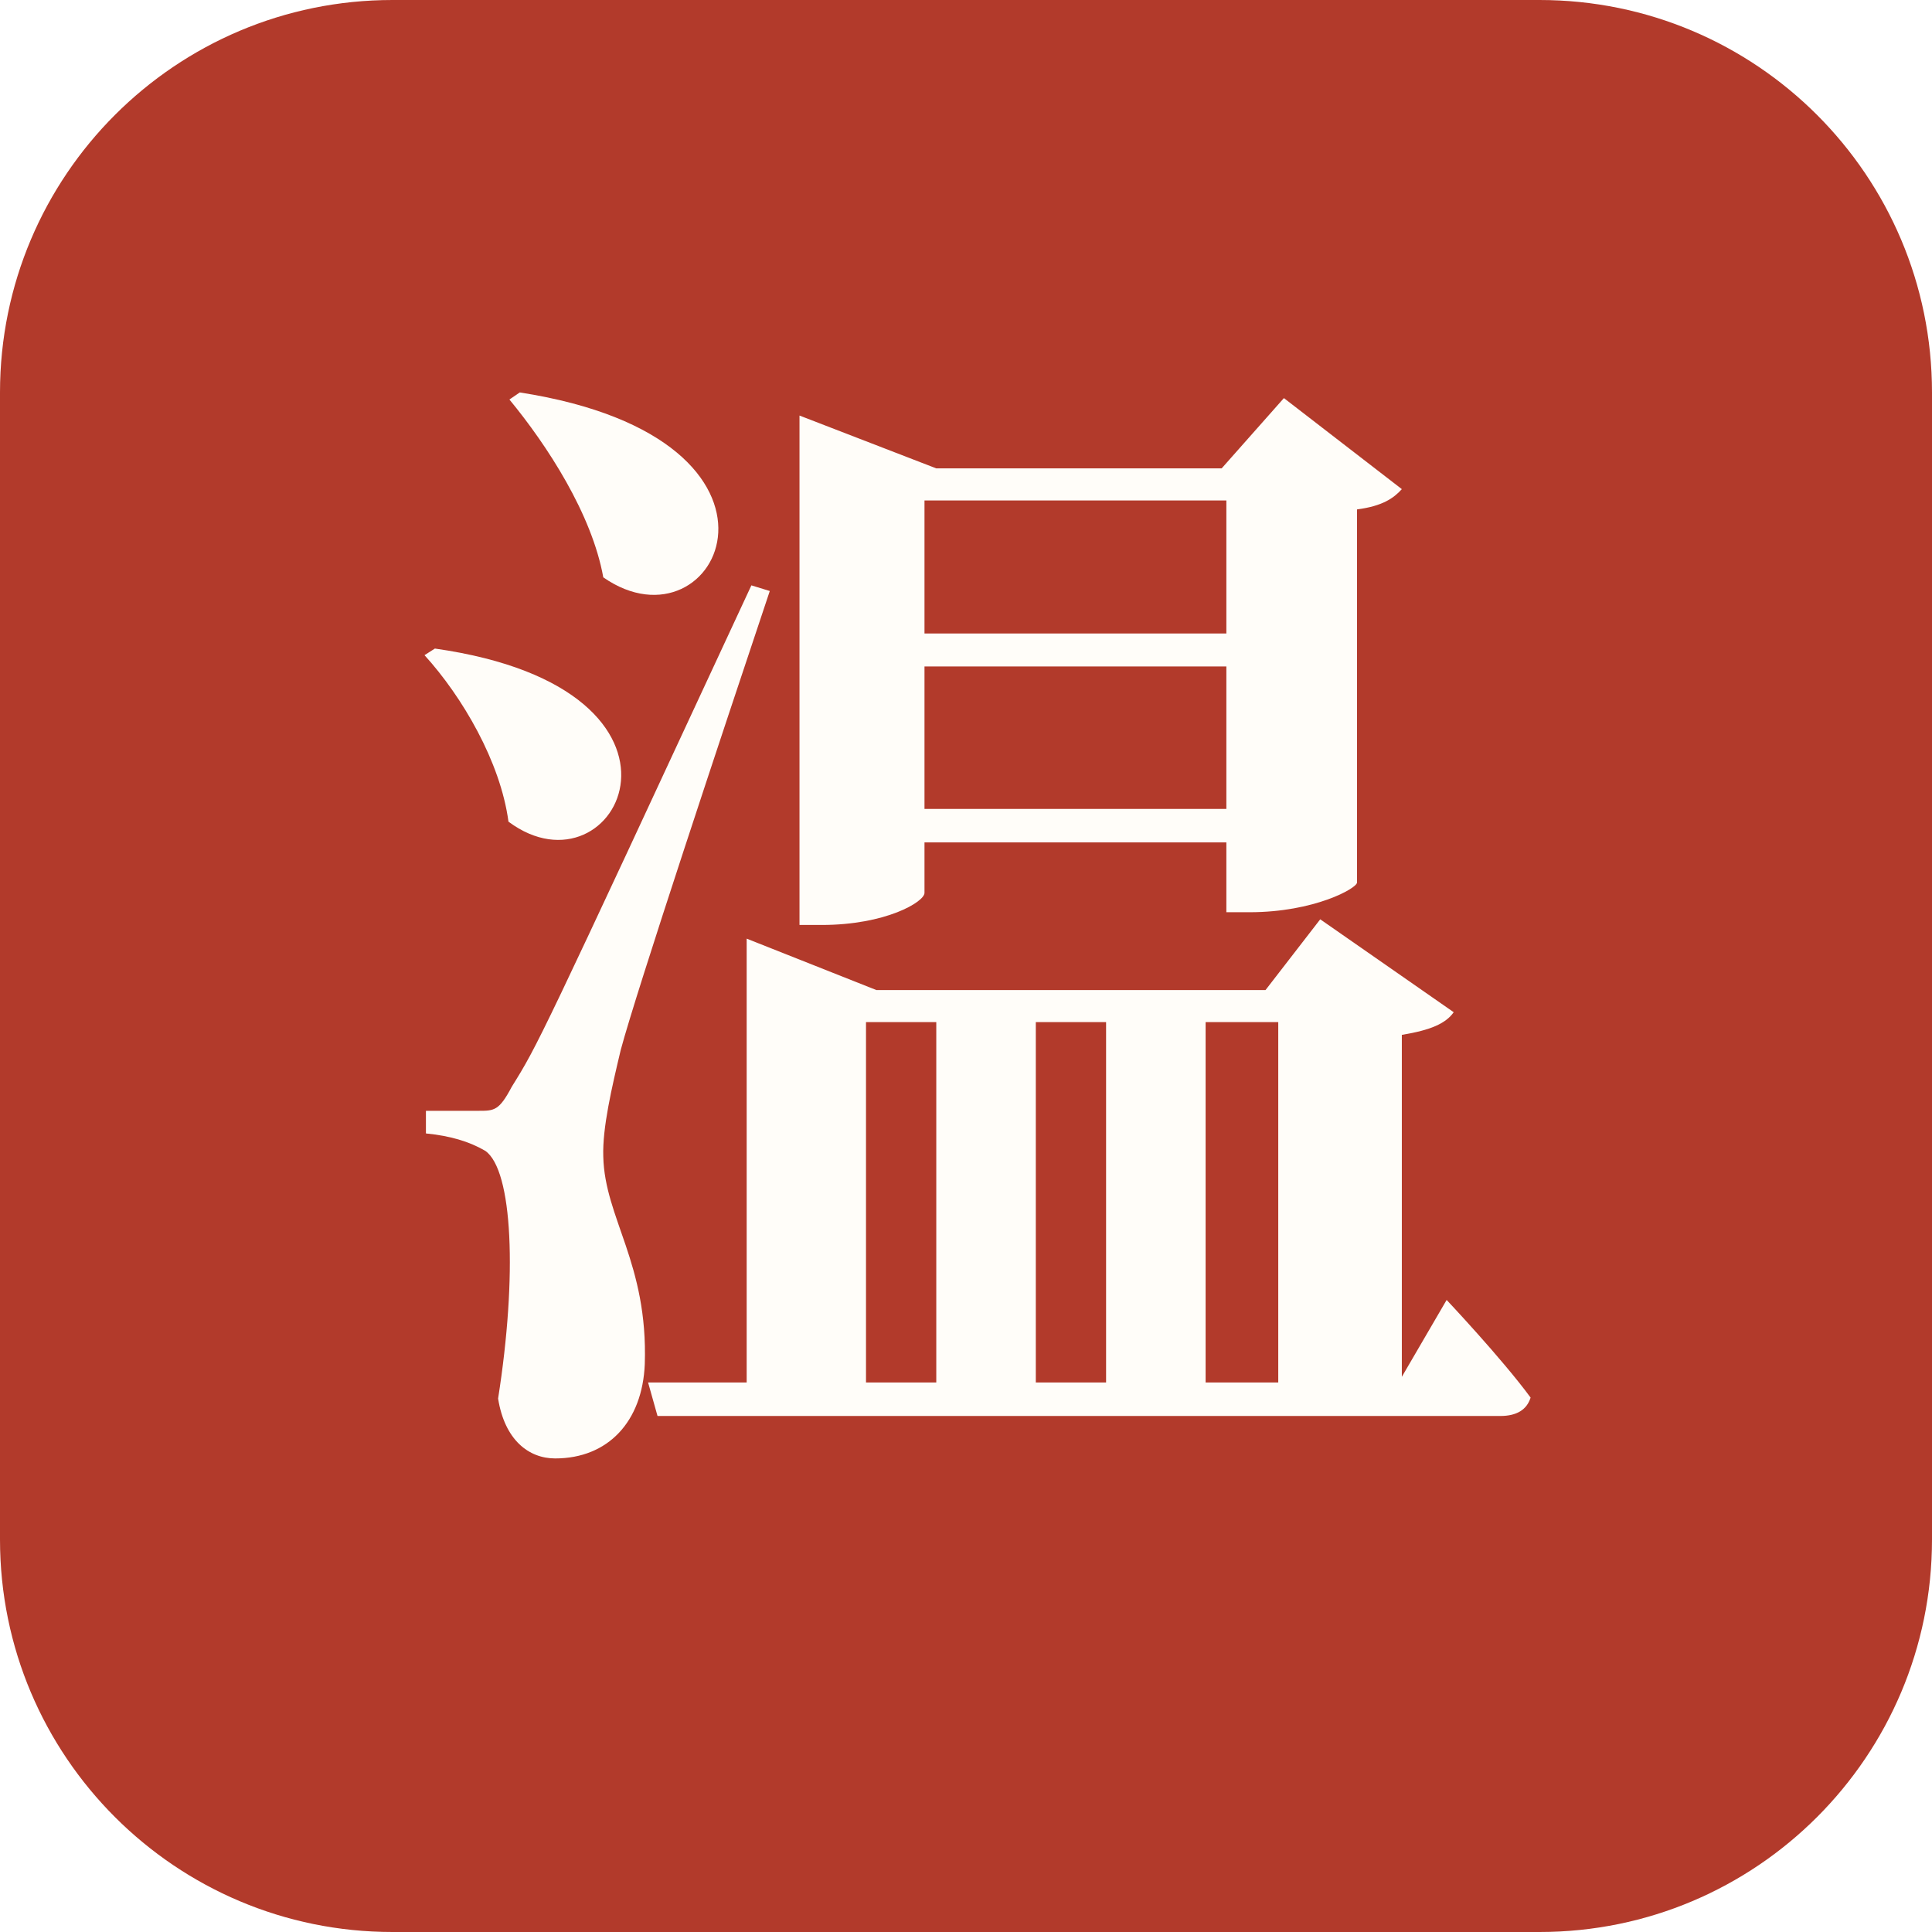
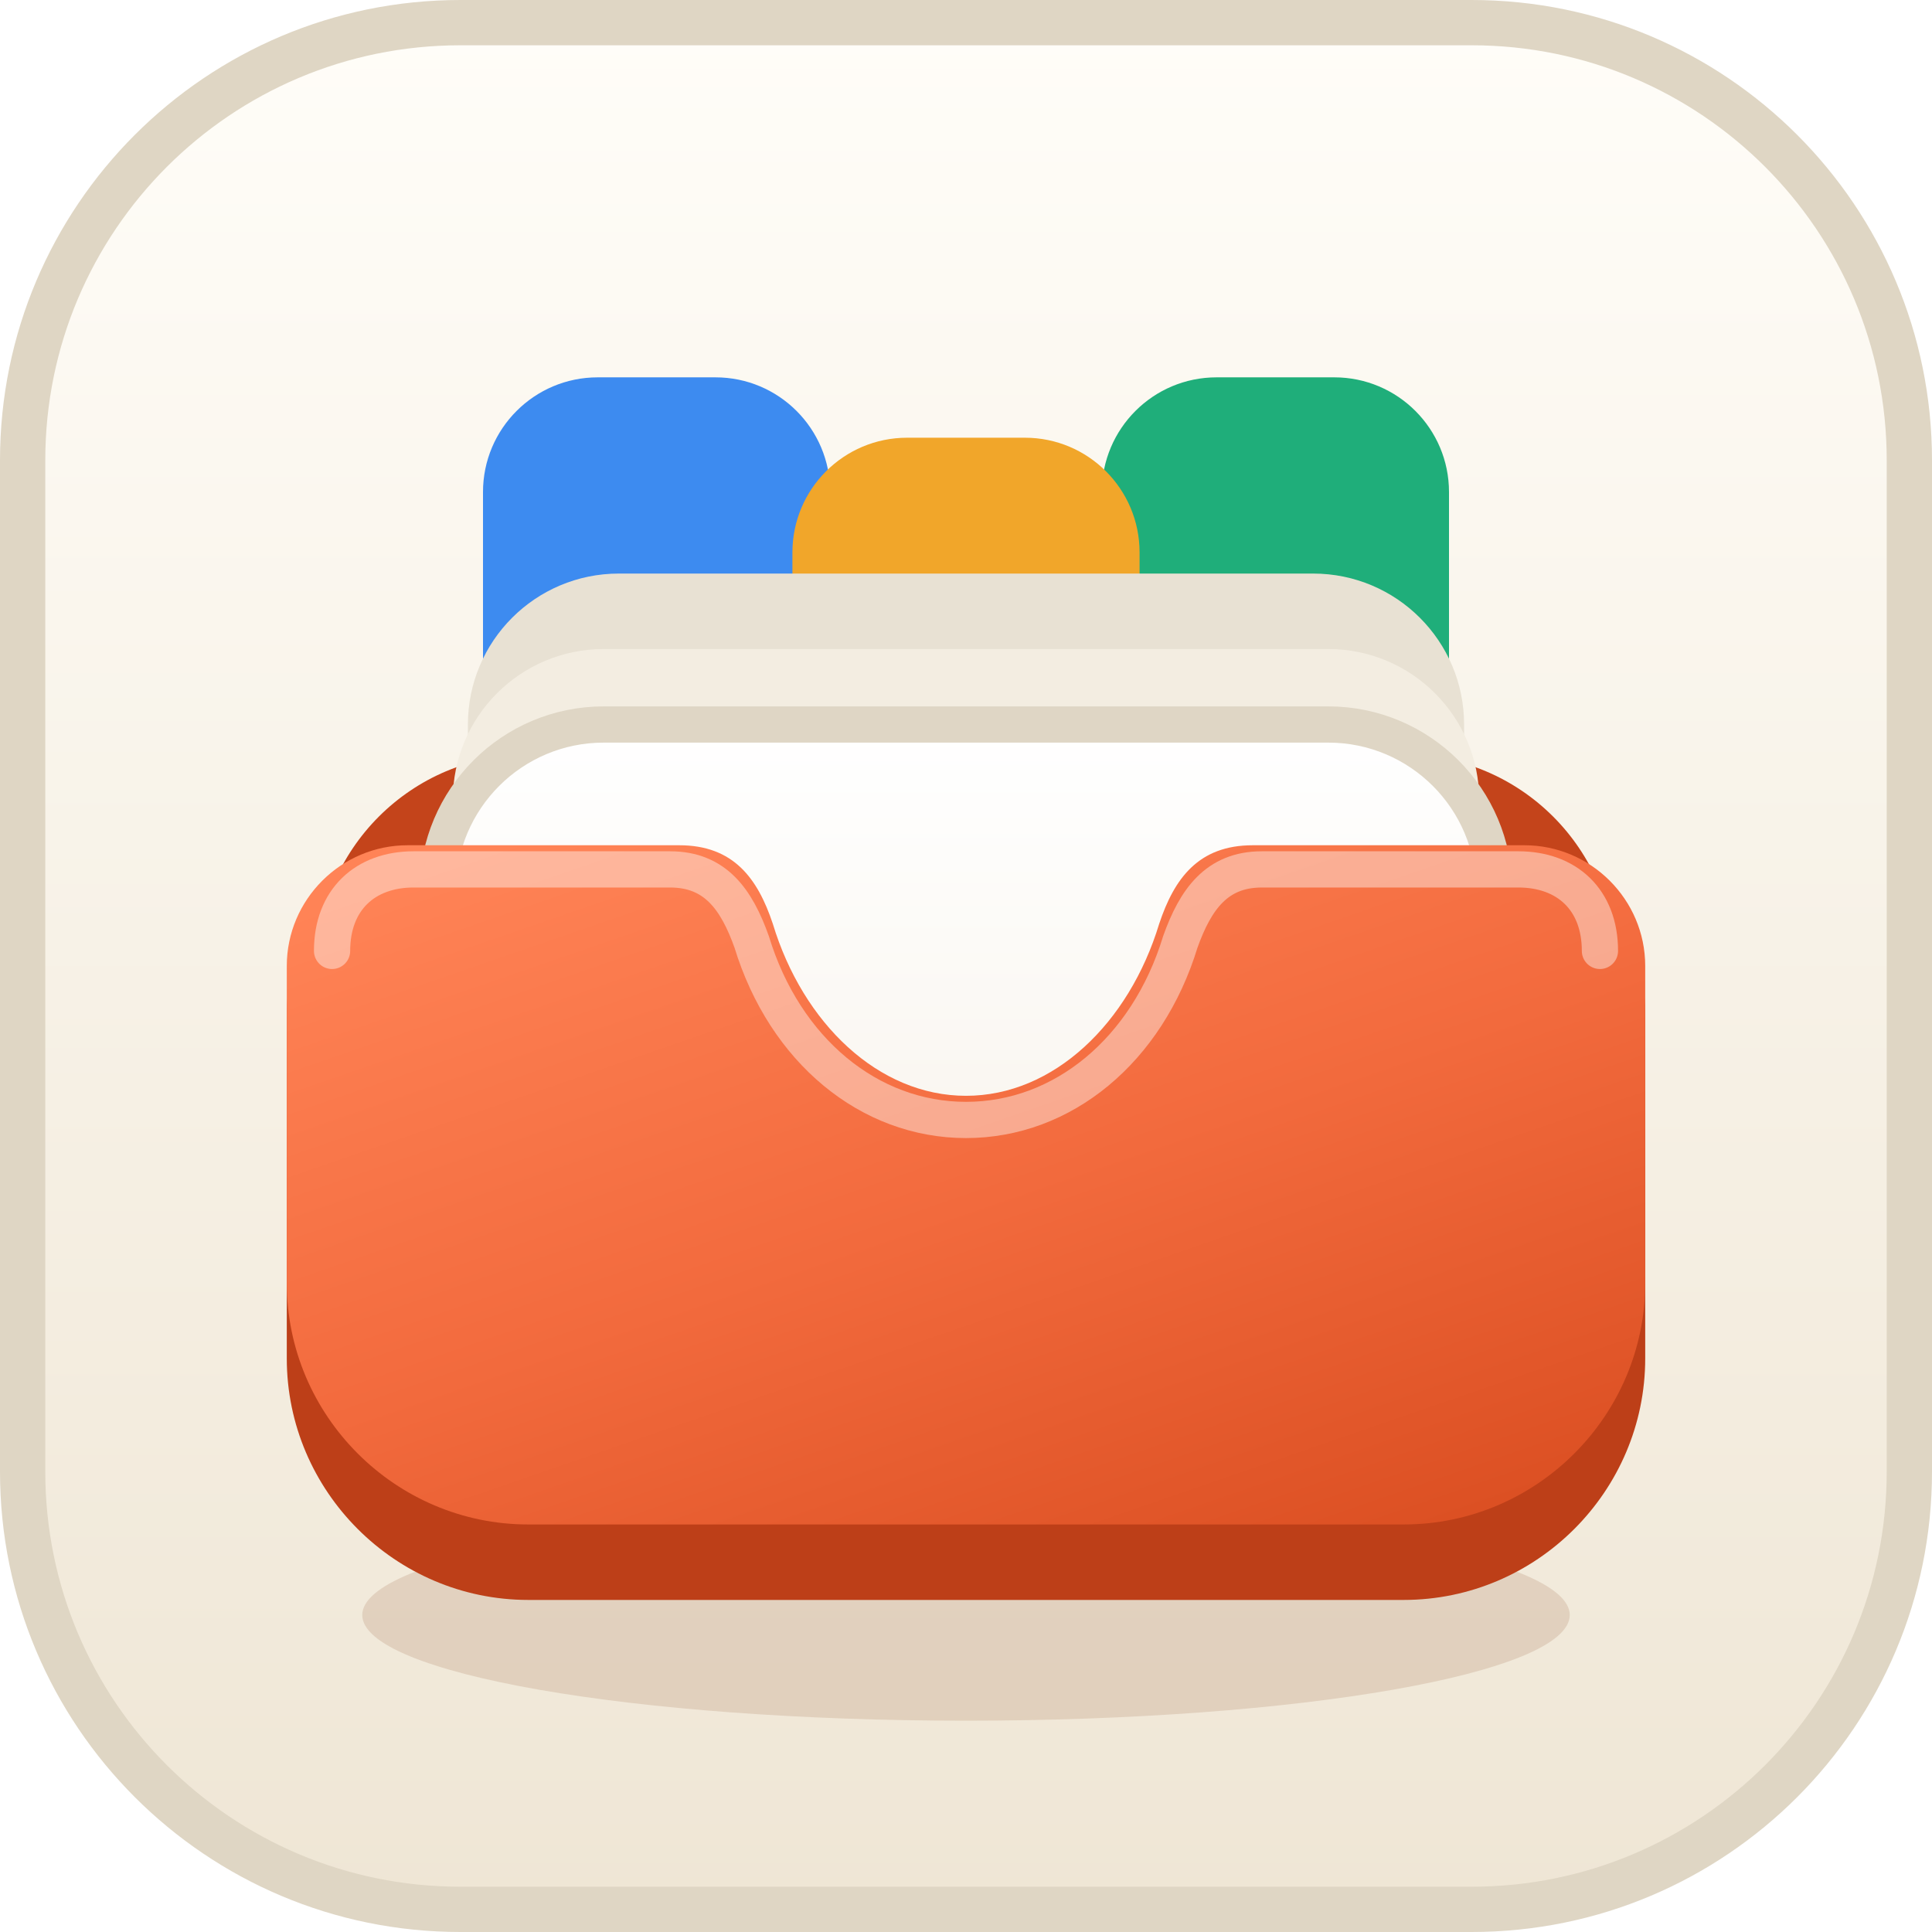
<svg xmlns="http://www.w3.org/2000/svg" viewBox="0 0 64 64">
-   <rect width="64" height="64" rx="13" fill="#b23a2b" />
-   <text x="32" y="45" font-size="38" text-anchor="middle" fill="#fffdf9" font-family="Noto Serif CJK SC, Songti SC, serif" font-weight="700">温</text>
+   <defs>
+     <linearGradient id="bg" x1="0" y1="0" x2="0" y2="1">
+       <stop offset="0%" stop-color="#fffdf8" />
+       <stop offset="100%" stop-color="#efe6d5" />
+     </linearGradient>
+     <linearGradient id="box" x1="0.15" y1="0" x2="0.85" y2="1">
+       <stop offset="0%" stop-color="#ff8356" />
+       <stop offset="52%" stop-color="#f26a3d" />
+       <stop offset="100%" stop-color="#dc5023" />
+     </linearGradient>
+     <linearGradient id="card" x1="0" y1="0" x2="0" y2="1">
+       <stop offset="0%" stop-color="#ffffff" />
+       <stop offset="100%" stop-color="#f5efe4" />
+     </linearGradient>
+   </defs>
+   <rect x="0.75" y="0.75" width="62.5" height="62.5" rx="14.5" fill="url(#bg)" stroke="#dfd6c4" stroke-width="1.5" />
+   <ellipse cx="32" cy="53.5" rx="20" ry="3.5" fill="#8b4d29" opacity="0.16" />
+   <rect x="10.5" y="25" width="43" height="24" rx="7" fill="#c4441b" />
+   <rect x="16" y="12.5" width="11.5" height="14" rx="3.8" fill="#3d8bf0" />
+   <rect x="36.5" y="12.5" width="11.5" height="14" rx="3.8" fill="#1fae7a" />
+   <rect x="26.25" y="14.5" width="11.5" height="14" rx="3.8" fill="#f1a62a" />
+   <rect x="15.5" y="19" width="33" height="23" rx="5" fill="#e8e1d3" />
+   <rect x="15" y="21.5" width="34" height="23" rx="5" fill="#f3ede1" />
+   <rect x="14.5" y="24" width="35" height="24" rx="5.5" fill="url(#card)" stroke="#dfd6c5" stroke-width="1.2" />
+   <path d="M9.5,33.5 C9.5,31.3 11.3,29.5 13.5,29.5 L22.5,29.5 C24.3,29.5 25.1,30.6 25.6,32.1 C26.6,35.4 29.1,37.8 32,37.8 C34.9,37.8 37.4,35.4 38.4,32.1 C38.9,30.6 39.7,29.5 41.5,29.5 L50.5,29.5 C52.7,29.5 54.5,31.3 54.5,33.5 L54.5,45 C54.5,49.4 50.9,53 46.5,53 L17.5,53 C13.1,53 9.5,49.4 9.5,45 Z" fill="#bd3f18" />
+   <path d="M9.5,32 C9.5,29.8 11.3,28 13.5,28 L22.5,28 C24.3,28 25.1,29.1 25.6,30.6 C26.6,33.9 29.1,36.3 32,36.3 C34.9,36.3 37.4,33.9 38.4,30.6 C38.9,29.1 39.7,28 41.5,28 L50.5,28 C52.7,28 54.5,29.8 54.5,32 L54.5,42.5 C54.5,46.9 50.9,50.5 46.5,50.5 L17.5,50.5 C13.1,50.5 9.5,46.9 9.5,42.5 Z" fill="url(#box)" />
+   <path d="M11,31.5 C11,29.8 12.1,28.8 13.7,28.8 L22.2,28.8 C23.7,28.8 24.4,29.8 24.9,31.2 C26,34.8 28.8,37.1 32,37.1 C35.2,37.1 38,34.8 39.1,31.2 C39.6,29.8 40.3,28.8 41.8,28.8 L50.3,28.8 C51.9,28.8 53,29.8 53,31.5" fill="none" stroke="rgba(255,255,255,0.42)" stroke-width="1.2" stroke-linecap="round" />
</svg>
